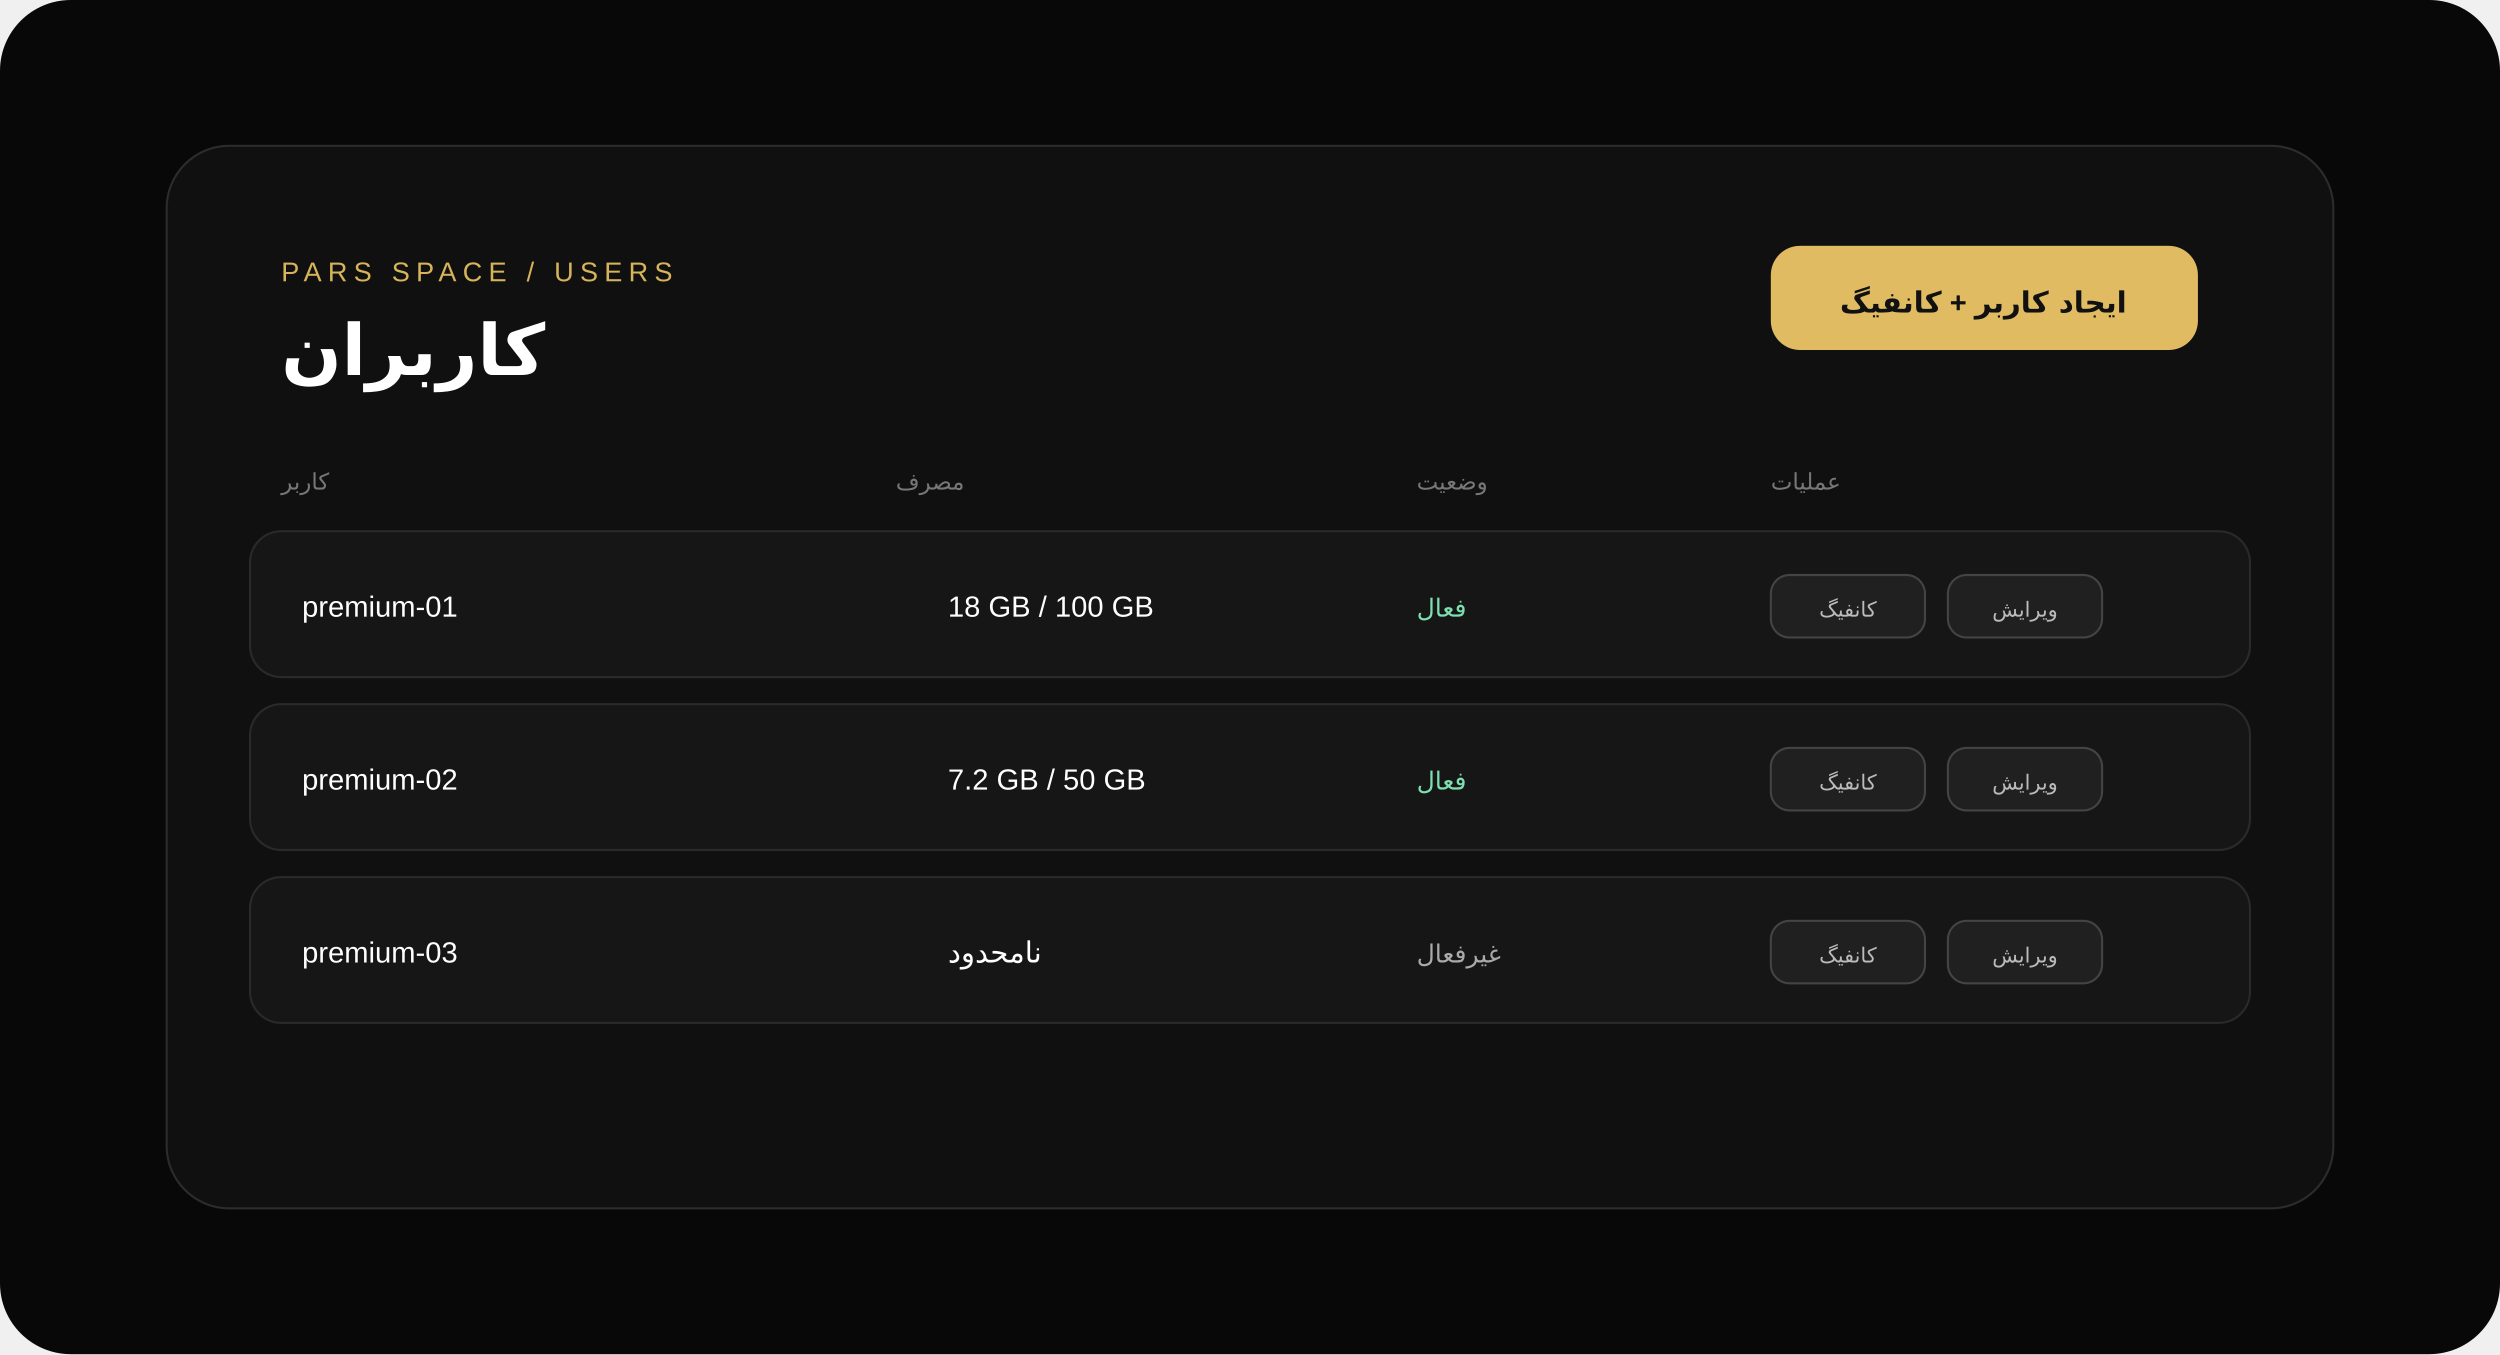
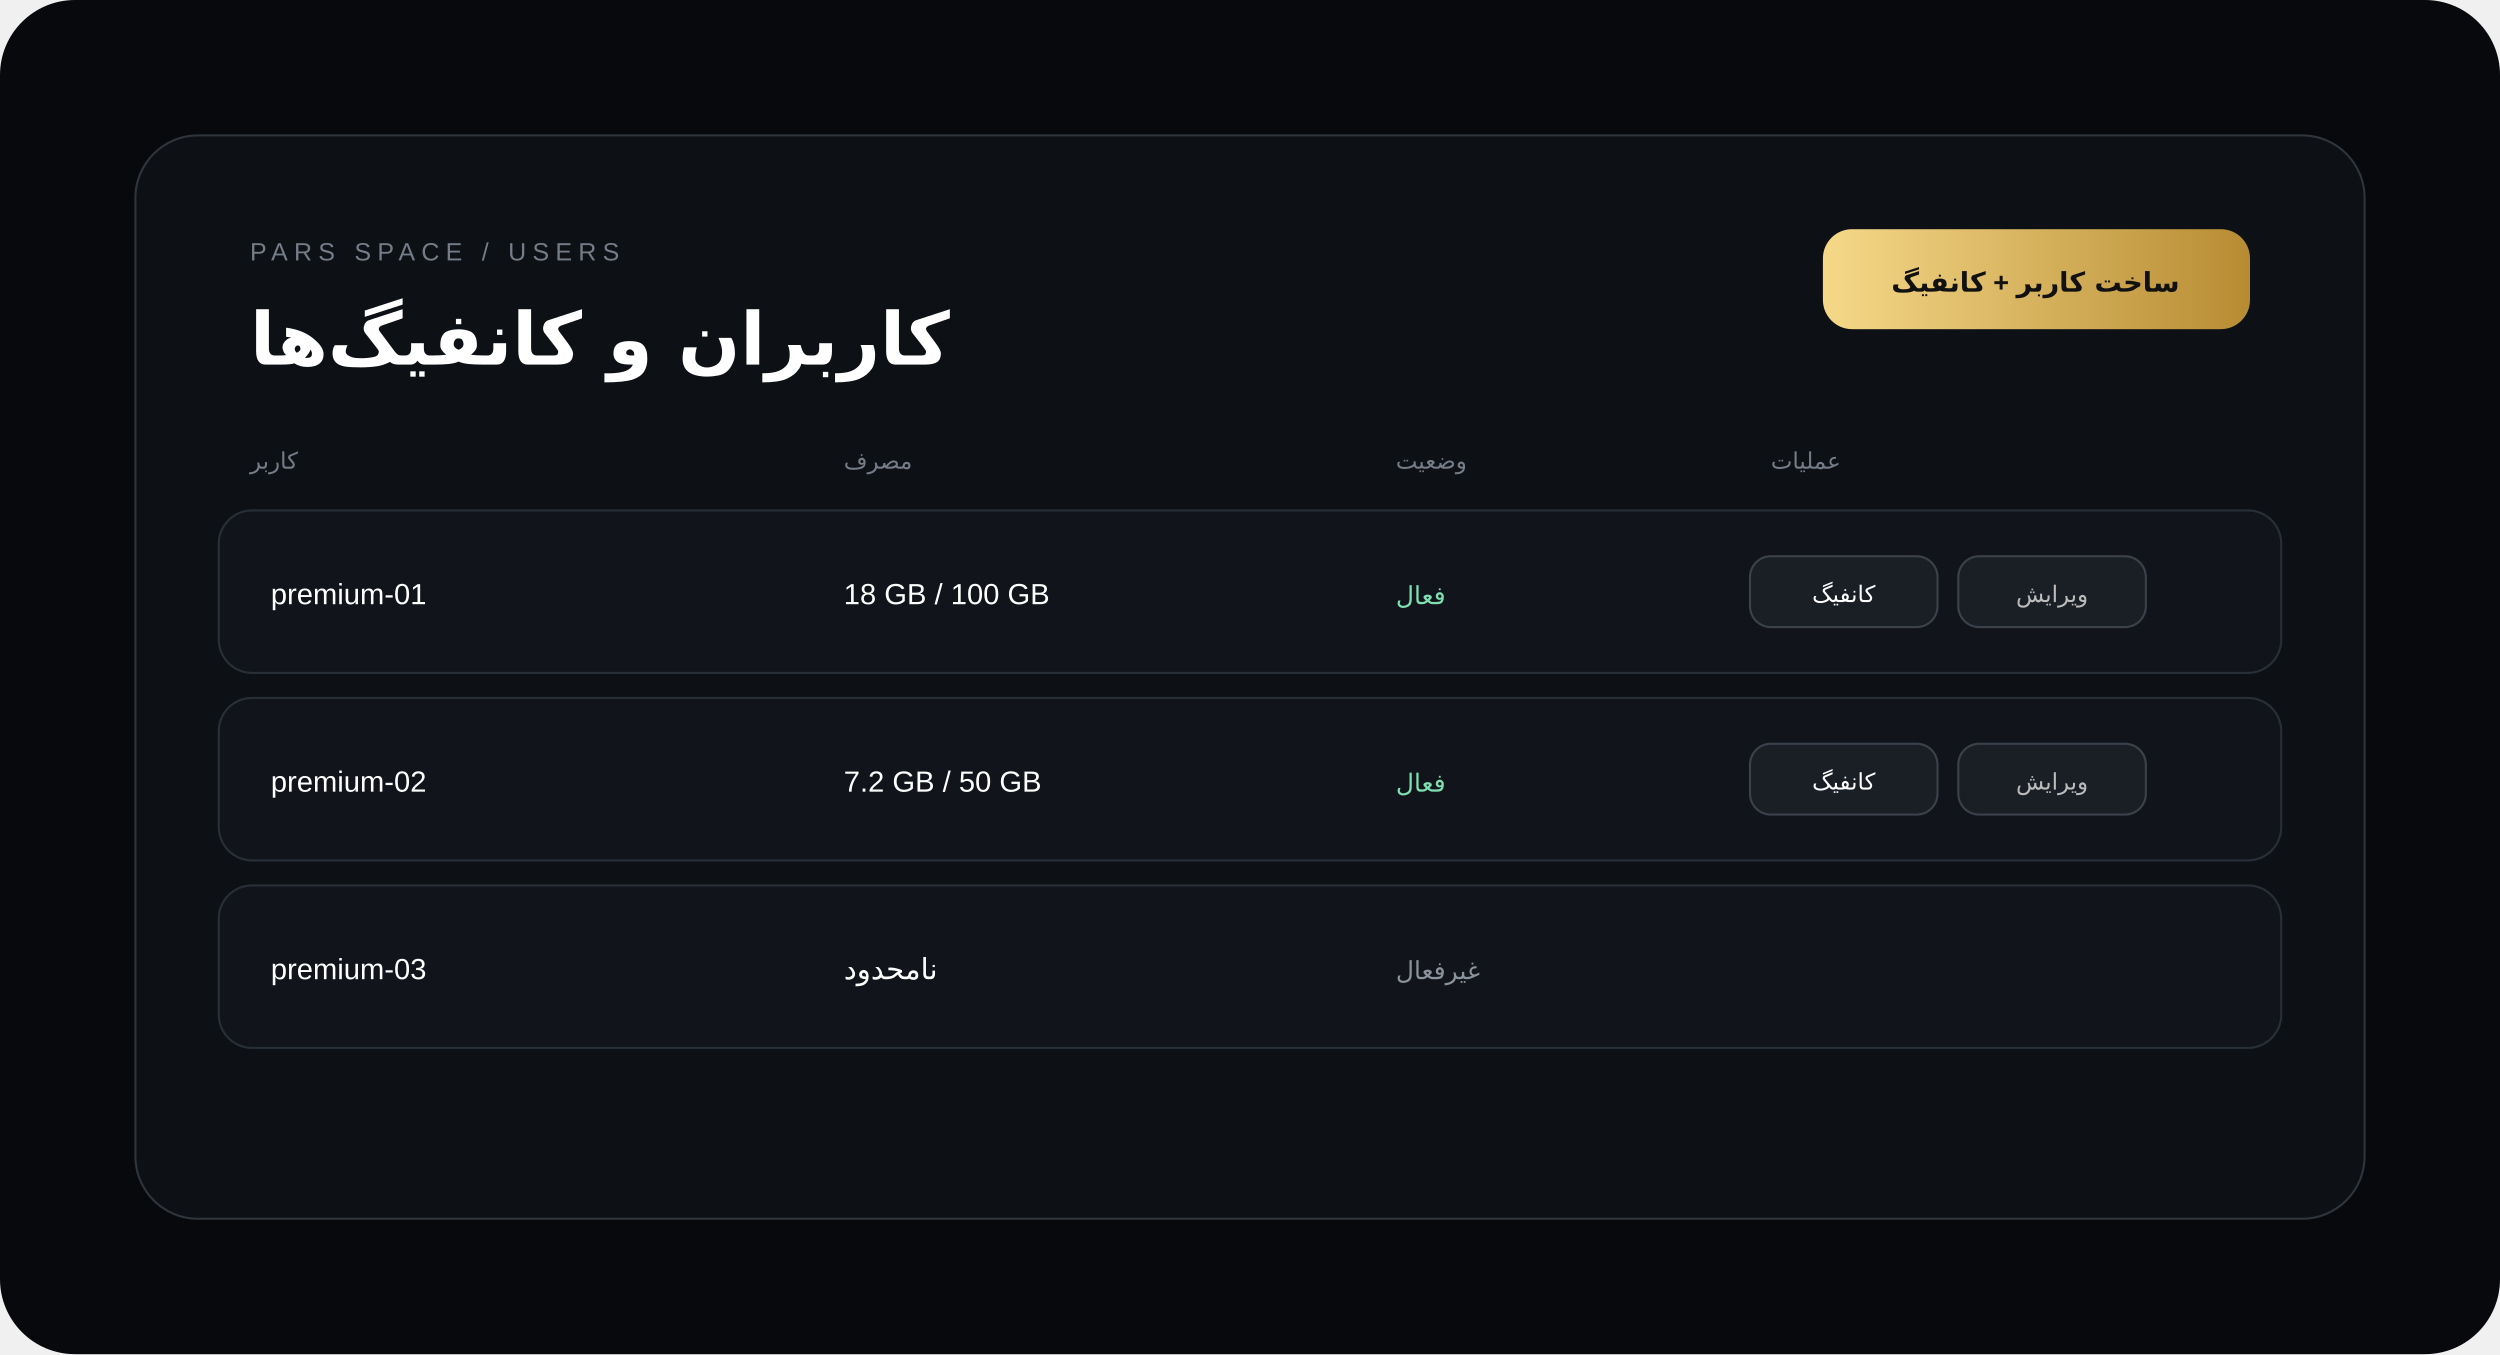
<svg xmlns="http://www.w3.org/2000/svg" viewBox="0 0 1200 650">
-   <rect width="1200" height="650" rx="34" fill="#080808" />
-   <rect x="80" y="70" width="1040" height="510" rx="30" fill="#101010" stroke="#2c2c2c" />
-   <text x="135" y="135" fill="#d7b45a" font-family="Arial" font-size="13" letter-spacing="3">PARS SPACE / USERS</text>
-   <text x="135" y="180" fill="#fff" font-family="Arial" font-size="34" font-weight="800">کاربران</text>
-   <rect x="850" y="118" width="205" height="50" rx="14" fill="#e0bb62" />
-   <text x="952" y="150" fill="#111" font-family="Arial" font-size="14" font-weight="700" text-anchor="middle">ایجاد کاربر + کانفیگ</text>
-   <g font-family="Arial">
-     <text x="135" y="235" fill="#777" font-size="11">کاربر</text>
-     <text x="430" y="235" fill="#777" font-size="11">مصرف</text>
-     <text x="680" y="235" fill="#777" font-size="11">وضعیت</text>
-     <text x="850" y="235" fill="#777" font-size="11">عملیات</text>
+   <defs>
+     <linearGradient id="g" x1="0" x2="1">
+       <stop stop-color="#f5d989" />
+       <stop offset="1" stop-color="#b78b32" />
+     </linearGradient>
+   </defs>
+   <rect width="1200" height="650" rx="36" fill="#07090d" />
+   <rect x="65" y="65" width="1070" height="520" rx="30" fill="#0d1015" stroke="#30343b" />
+   <text x="120" y="125" fill="#747c87" font-family="Arial" font-size="12" letter-spacing="3">PARS SPACE / USERS</text>
+   <text x="120" y="175" fill="#fff" font-family="Arial" font-size="35" font-weight="800">کاربران و کانفیگ‌ها</text>
+   <rect x="875" y="110" width="205" height="48" rx="14" fill="url(#g)" />
+   <text x="977" y="140" fill="#111" font-family="Arial" font-size="13" font-weight="700" text-anchor="middle">ساخت کاربر + کانفیگ</text>
+   <g font-family="Arial" font-size="11" fill="#747c87">
+     <text x="120" y="225">کاربر</text>
+     <text x="405" y="225">مصرف</text>
+     <text x="670" y="225">وضعیت</text>
+     <text x="850" y="225">عملیات</text>
  </g>
-   <g fill="#161616" stroke="#2a2a2a">
-     <rect x="120" y="255" width="960" height="70" rx="15" />
-     <rect x="120" y="338" width="960" height="70" rx="15" />
-     <rect x="120" y="421" width="960" height="70" rx="15" />
+   <g fill="#11151b" stroke="#292f37">
+     <rect x="105" y="245" width="990" height="78" rx="16" />
+     <rect x="105" y="335" width="990" height="78" rx="16" />
+     <rect x="105" y="425" width="990" height="78" rx="16" />
  </g>
-   <g font-family="Arial" fill="#fff" font-size="14">
-     <text x="145" y="296">premium-01</text>
-     <text x="455" y="296">18 GB / 100 GB</text>
-     <text x="145" y="379">premium-02</text>
-     <text x="455" y="379">7.2 GB / 50 GB</text>
-     <text x="145" y="462">premium-03</text>
-     <text x="455" y="462">نامحدود</text>
+   <g font-family="Arial" font-size="14" fill="#fff">
+     <text x="130" y="290">premium-01</text>
+     <text x="405" y="290">18 GB / 100 GB</text>
+     <text x="130" y="380">premium-02</text>
+     <text x="405" y="380">7.2 GB / 50 GB</text>
+     <text x="130" y="470">premium-03</text>
+     <text x="405" y="470">نامحدود</text>
  </g>
  <g font-family="Arial" font-size="12">
-     <text x="680" y="296" fill="#7ce0b0">فعال</text>
-     <text x="680" y="379" fill="#7ce0b0">فعال</text>
-     <text x="680" y="462" fill="#aaa">غیرفعال</text>
+     <text x="670" y="290" fill="#7ee0b1">فعال</text>
+     <text x="670" y="380" fill="#7ee0b1">فعال</text>
+     <text x="670" y="470" fill="#8a929c">غیرفعال</text>
  </g>
-   <g fill="#202020" stroke="#444">
-     <rect x="850" y="276" width="74" height="30" rx="9" />
-     <rect x="935" y="276" width="74" height="30" rx="9" />
-     <rect x="850" y="359" width="74" height="30" rx="9" />
-     <rect x="935" y="359" width="74" height="30" rx="9" />
-     <rect x="850" y="442" width="74" height="30" rx="9" />
-     <rect x="935" y="442" width="74" height="30" rx="9" />
-   </g>
-   <g font-family="Arial" font-size="10" fill="#bbb">
-     <text x="887" y="296" text-anchor="middle">کانفیگ</text>
-     <text x="972" y="296" text-anchor="middle">ویرایش</text>
-     <text x="887" y="379" text-anchor="middle">کانفیگ</text>
-     <text x="972" y="379" text-anchor="middle">ویرایش</text>
-     <text x="887" y="462" text-anchor="middle">کانفیگ</text>
-     <text x="972" y="462" text-anchor="middle">ویرایش</text>
+   <g font-family="Arial" font-size="11">
+     <rect x="840" y="267" width="90" height="34" rx="10" fill="#1a1f26" stroke="#3b424c" />
+     <text x="885" y="289" fill="#fff" text-anchor="middle">کانفیگ</text>
+     <rect x="940" y="267" width="90" height="34" rx="10" fill="#1a1f26" stroke="#3b424c" />
+     <text x="985" y="289" fill="#bbb" text-anchor="middle">ویرایش</text>
+     <rect x="840" y="357" width="90" height="34" rx="10" fill="#1a1f26" stroke="#3b424c" />
+     <text x="885" y="379" fill="#fff" text-anchor="middle">کانفیگ</text>
+     <rect x="940" y="357" width="90" height="34" rx="10" fill="#1a1f26" stroke="#3b424c" />
+     <text x="985" y="379" fill="#bbb" text-anchor="middle">ویرایش</text>
  </g>
</svg>
